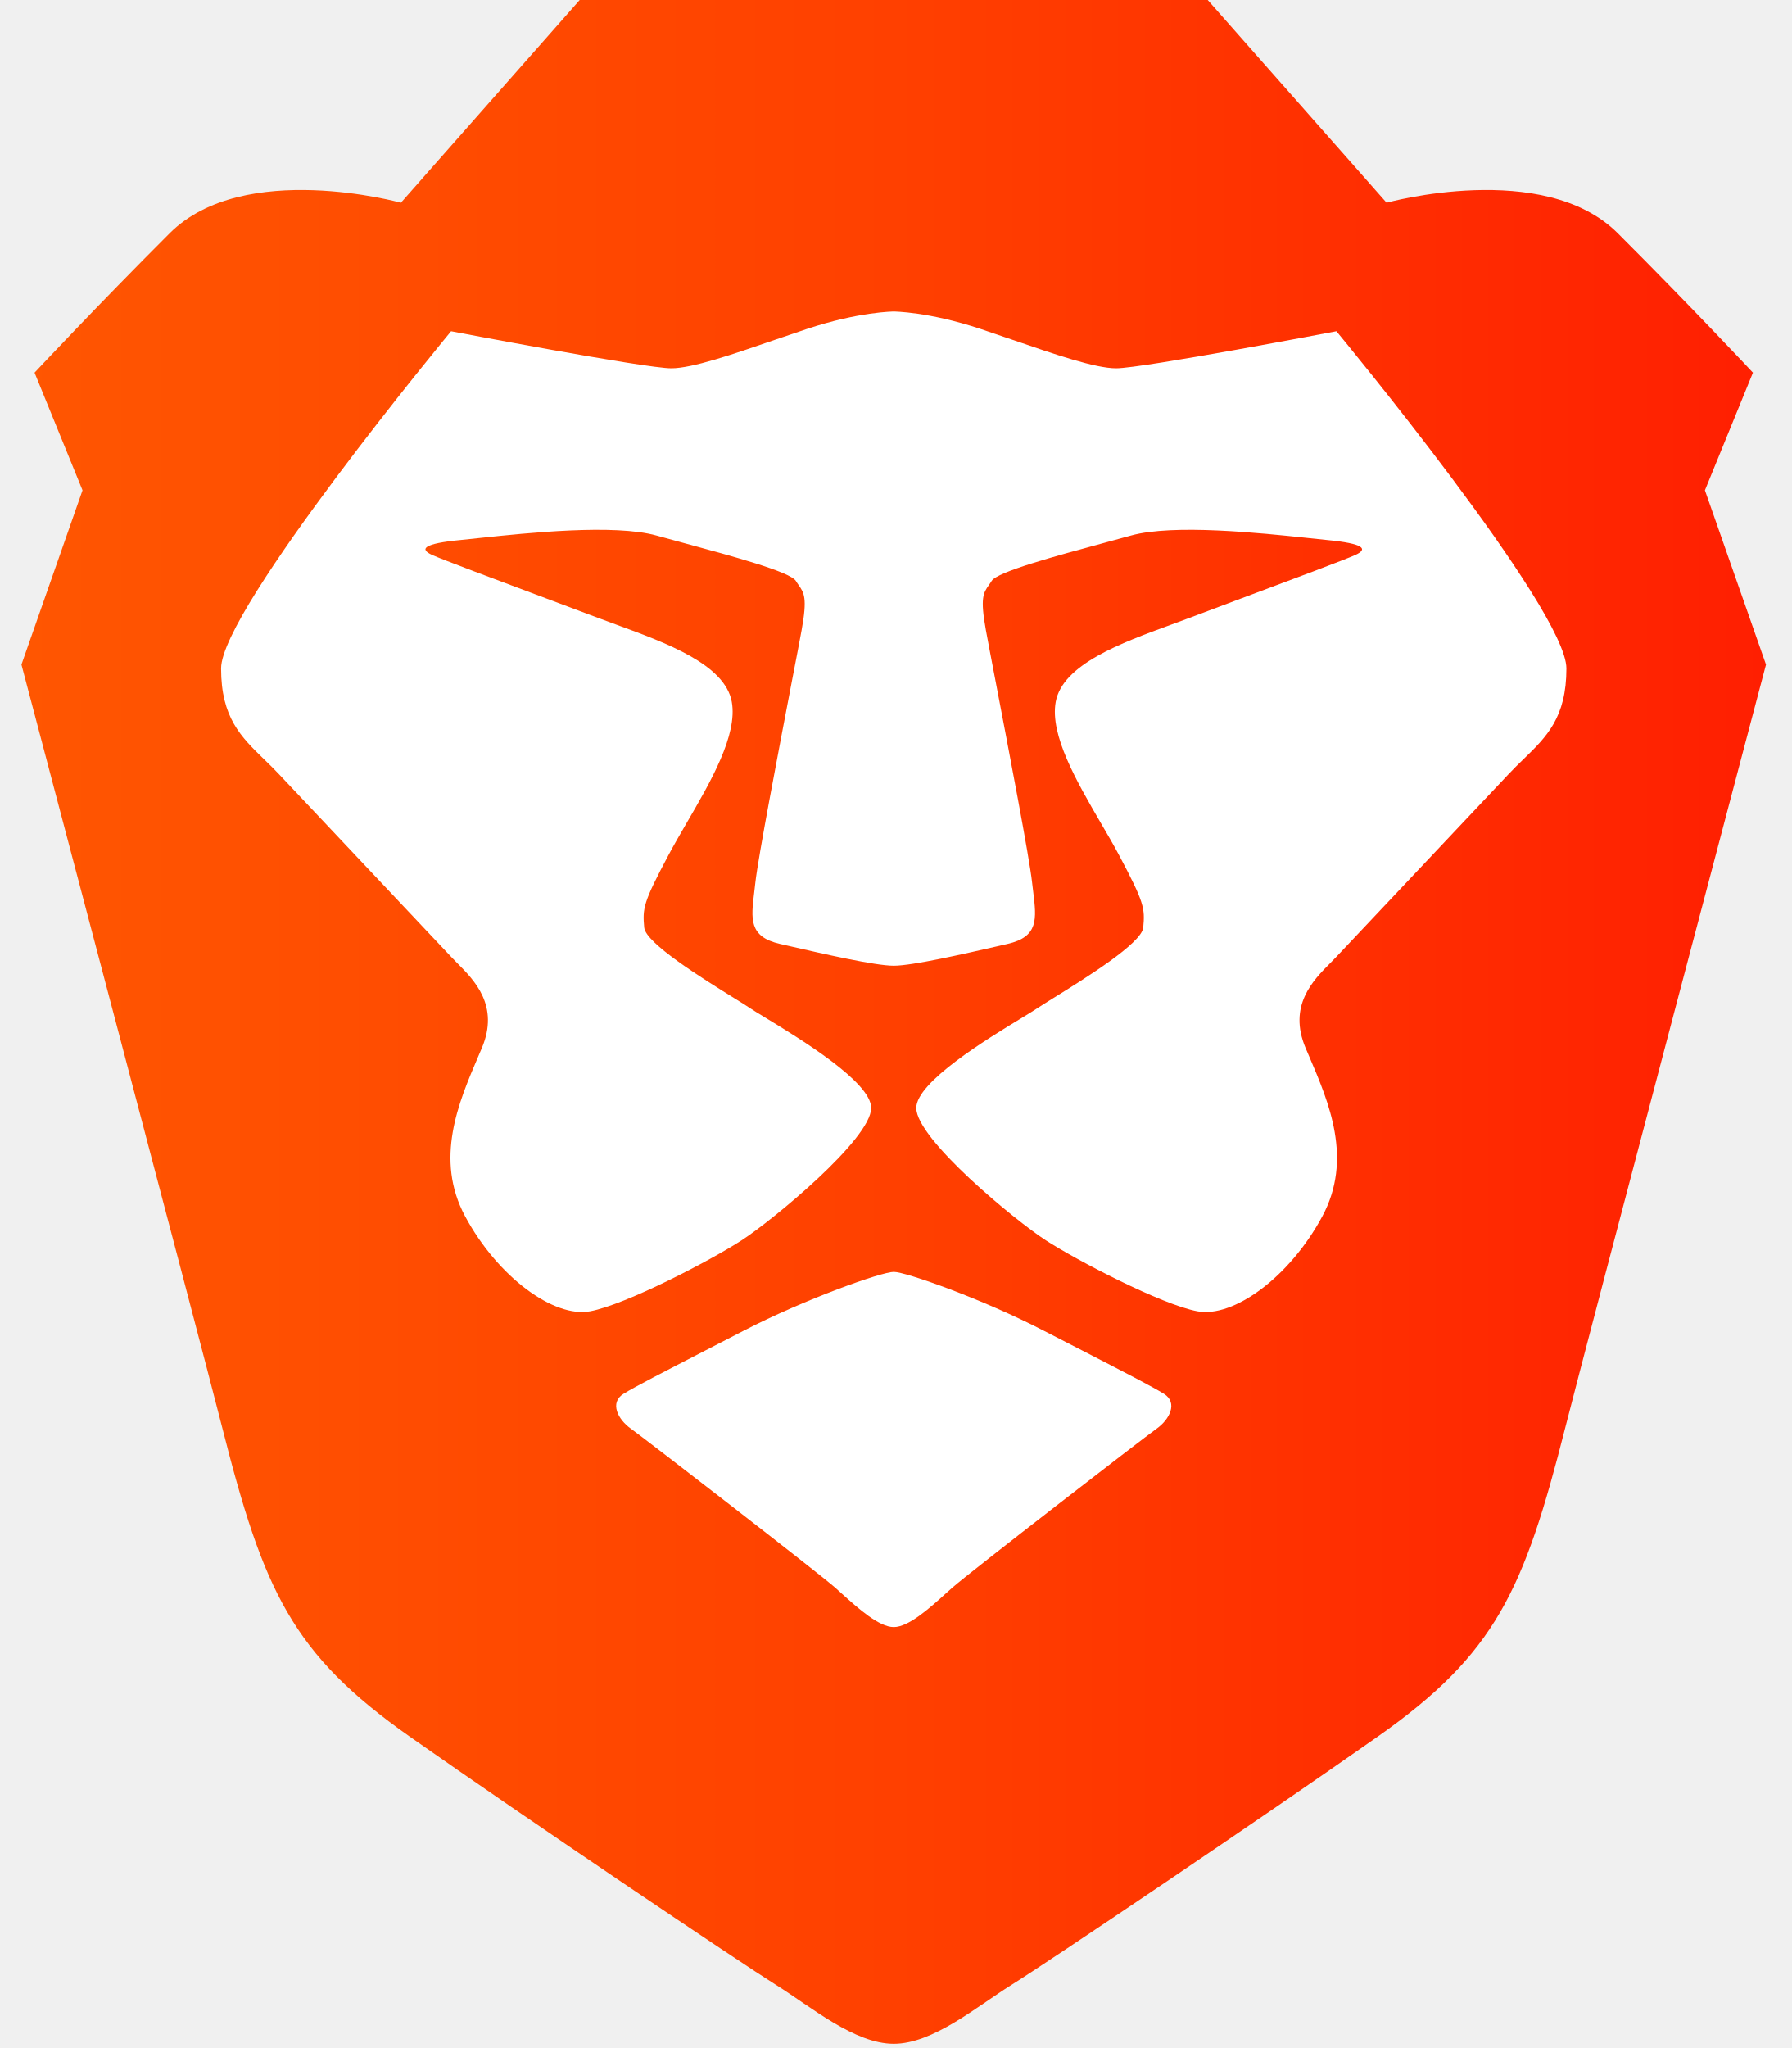
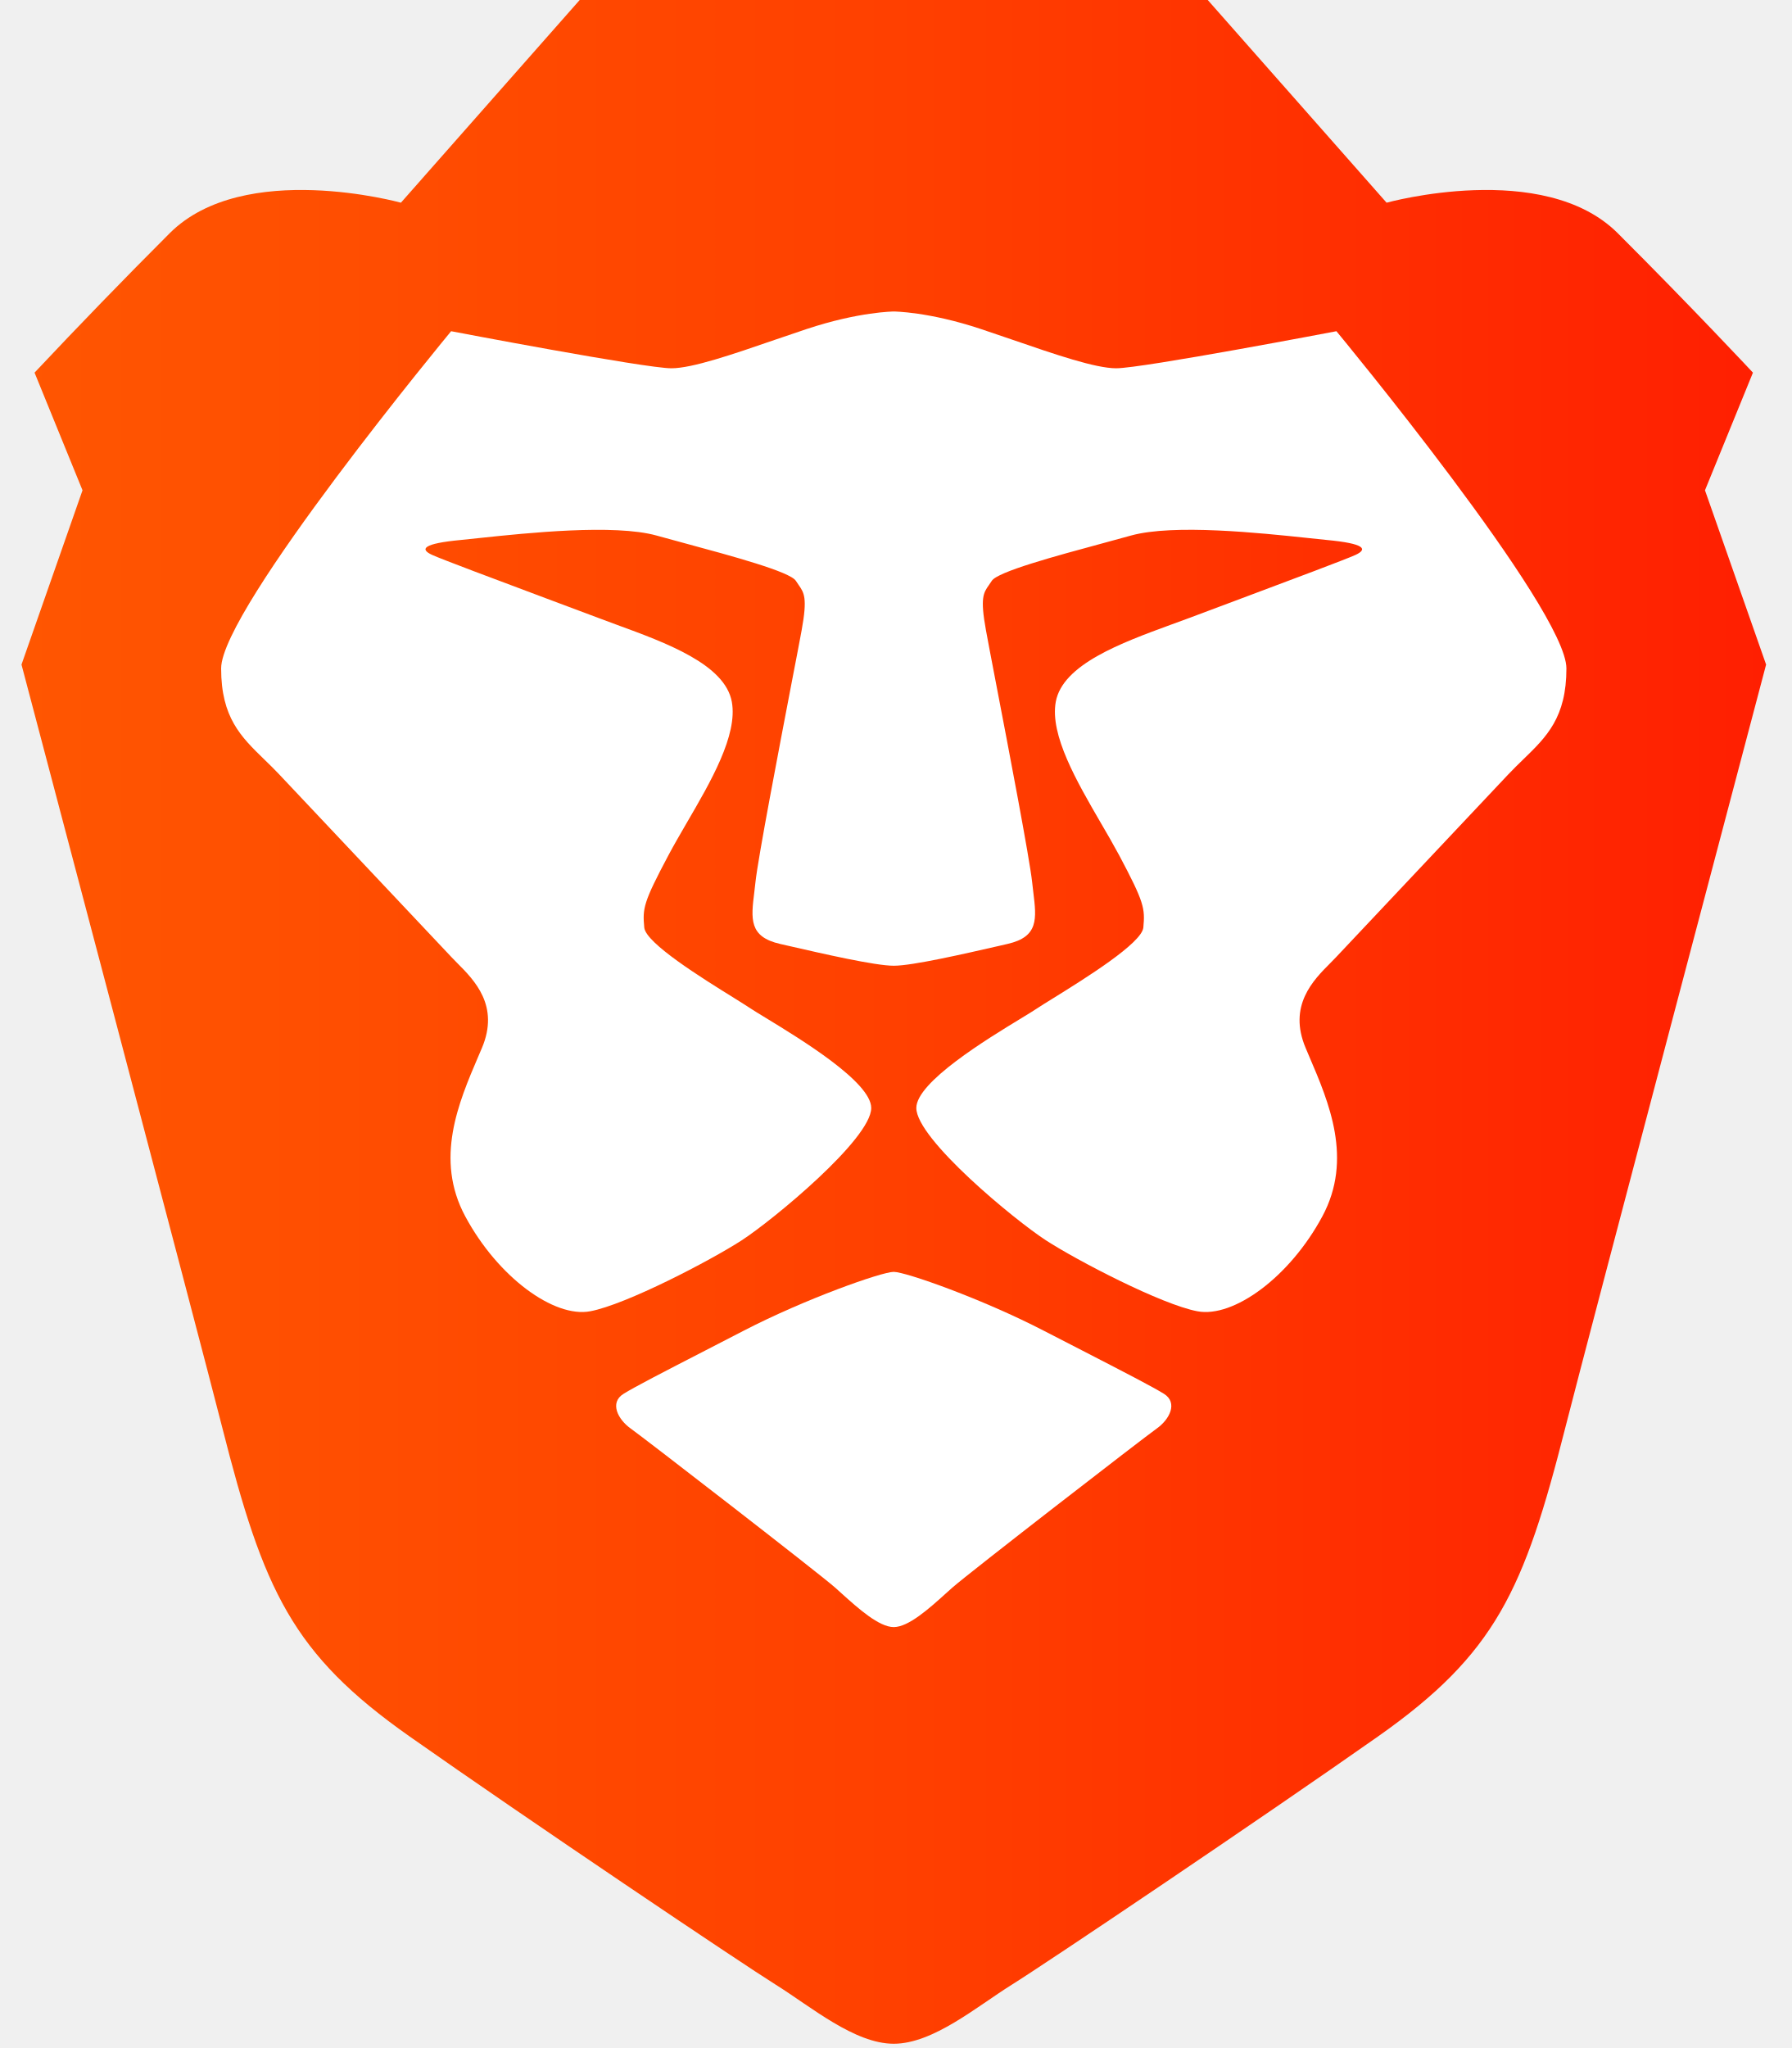
- <svg xmlns="http://www.w3.org/2000/svg" preserveAspectRatio="none" overflow="visible" style="display: block;" width="35" height="40" viewBox="0 0 35 40" fill="none">
-   <g id="Brand / Brave Icon / Release">
-     <path id="Head" fill-rule="evenodd" clip-rule="evenodd" d="M33.307 9.576L34.245 7.278C34.245 7.278 33.052 6.001 31.603 4.554C30.155 3.108 27.088 3.959 27.088 3.959L23.594 9.98621e-06H17.46H11.325L7.832 3.959C7.832 3.959 4.765 3.108 3.316 4.554C1.868 6.001 0.675 7.278 0.675 7.278L1.612 9.576L0.419 12.98C0.419 12.98 3.928 26.253 4.339 27.874C5.148 31.065 5.702 32.299 8.002 33.916C10.303 35.533 14.478 38.342 15.159 38.767C15.841 39.193 16.693 39.918 17.46 39.918C18.227 39.918 19.079 39.193 19.76 38.767C20.442 38.342 24.617 35.533 26.917 33.916C29.218 32.299 29.772 31.065 30.581 27.874C30.992 26.253 34.5 12.98 34.5 12.98L33.307 9.576Z" fill="url(#paint0_linear_0_538)" />
-     <g id="Face">
-       <path d="M21.805 7.193C22.316 7.193 26.108 6.469 26.108 6.469C26.108 6.469 30.601 11.895 30.601 13.055C30.601 14.013 30.215 14.389 29.76 14.83C29.664 14.923 29.566 15.018 29.468 15.123L26.099 18.696C26.065 18.732 26.028 18.769 25.989 18.809C25.652 19.146 25.157 19.644 25.506 20.47C25.53 20.525 25.554 20.581 25.578 20.638C25.961 21.533 26.434 22.638 25.832 23.757C25.192 24.948 24.095 25.743 23.392 25.611C22.689 25.48 21.038 24.618 20.431 24.225C19.824 23.831 17.9 22.246 17.9 21.64C17.9 21.134 19.284 20.292 19.956 19.884C20.09 19.802 20.195 19.738 20.256 19.697C20.326 19.65 20.442 19.578 20.585 19.489C21.198 19.109 22.306 18.421 22.334 18.116C22.369 17.74 22.355 17.63 21.861 16.701C21.756 16.504 21.633 16.292 21.505 16.074C21.034 15.264 20.507 14.358 20.624 13.709C20.756 12.976 21.905 12.556 22.879 12.2C23.001 12.155 23.12 12.112 23.234 12.069C23.518 11.962 23.875 11.828 24.248 11.688C25.221 11.325 26.301 10.92 26.479 10.838C26.726 10.725 26.662 10.617 25.915 10.546C25.816 10.536 25.693 10.523 25.552 10.508C24.628 10.41 22.922 10.229 22.093 10.46C21.93 10.505 21.747 10.555 21.555 10.607C20.624 10.859 19.482 11.168 19.373 11.345C19.354 11.377 19.335 11.403 19.317 11.429C19.212 11.578 19.144 11.675 19.26 12.308C19.294 12.496 19.365 12.867 19.453 13.325C19.71 14.668 20.112 16.762 20.162 17.232C20.169 17.298 20.177 17.361 20.185 17.423C20.249 17.947 20.292 18.297 19.682 18.436C19.631 18.448 19.578 18.46 19.522 18.473C18.834 18.63 17.825 18.862 17.46 18.862C17.095 18.862 16.085 18.63 15.396 18.472C15.341 18.46 15.288 18.448 15.238 18.436C14.627 18.297 14.67 17.947 14.735 17.423C14.742 17.361 14.75 17.298 14.757 17.232C14.808 16.761 15.21 14.662 15.467 13.32C15.555 12.864 15.626 12.496 15.66 12.308C15.776 11.675 15.707 11.578 15.603 11.429C15.585 11.403 15.566 11.377 15.547 11.345C15.437 11.168 14.296 10.859 13.364 10.607C13.172 10.555 12.99 10.505 12.826 10.46C11.997 10.229 10.292 10.41 9.368 10.508C9.226 10.523 9.104 10.536 9.005 10.546C8.258 10.617 8.194 10.725 8.441 10.838C8.619 10.92 9.699 11.324 10.671 11.688C11.044 11.828 11.402 11.961 11.686 12.069C11.8 12.112 11.919 12.155 12.041 12.2C13.014 12.556 14.164 12.976 14.296 13.709C14.412 14.358 13.885 15.264 13.414 16.073C13.287 16.292 13.164 16.504 13.059 16.701C12.564 17.63 12.551 17.74 12.585 18.116C12.613 18.421 13.721 19.108 14.334 19.489C14.477 19.578 14.594 19.65 14.663 19.697C14.724 19.738 14.829 19.802 14.963 19.883C15.635 20.292 17.019 21.134 17.019 21.64C17.019 22.246 15.095 23.831 14.488 24.225C13.881 24.618 12.23 25.48 11.528 25.611C10.825 25.743 9.728 24.948 9.087 23.757C8.485 22.638 8.958 21.533 9.341 20.638C9.366 20.581 9.39 20.525 9.413 20.47C9.762 19.644 9.267 19.146 8.931 18.809C8.892 18.769 8.854 18.732 8.821 18.696L5.452 15.123C5.354 15.018 5.255 14.923 5.16 14.831C4.705 14.389 4.319 14.013 4.319 13.055C4.319 11.895 8.812 6.469 8.812 6.469C8.812 6.469 12.603 7.193 13.114 7.193C13.522 7.193 14.31 6.922 15.131 6.639C15.339 6.568 15.549 6.496 15.756 6.427C16.778 6.086 17.46 6.084 17.46 6.084C17.46 6.084 18.141 6.086 19.164 6.427C19.37 6.496 19.581 6.568 19.788 6.639C20.61 6.922 21.397 7.193 21.805 7.193Z" fill="white" />
-       <path d="M21.154 26.383C21.956 26.796 22.524 27.089 22.739 27.223C23.017 27.397 22.848 27.725 22.595 27.904C22.341 28.083 18.936 30.716 18.606 31.007C18.564 31.045 18.519 31.085 18.472 31.127C18.154 31.414 17.748 31.779 17.46 31.779C17.172 31.779 16.765 31.413 16.447 31.127C16.4 31.085 16.356 31.044 16.314 31.007C15.983 30.716 12.578 28.083 12.325 27.904C12.072 27.725 11.902 27.397 12.18 27.223C12.395 27.089 12.964 26.796 13.767 26.383C14.002 26.262 14.257 26.13 14.529 25.99C15.73 25.369 17.226 24.841 17.46 24.841C17.693 24.841 19.19 25.369 20.39 25.99C20.663 26.131 20.919 26.262 21.154 26.383Z" fill="white" />
-     </g>
+ <svg xmlns="http://www.w3.org/2000/svg" width="35" height="40" fill="none" overflow="visible" preserveAspectRatio="none" style="display:block">
+   <path fill="url(#a)" fill-rule="evenodd" d="m33.308 9.576.937-2.298S33.052 6 31.603 4.554s-4.515-.595-4.515-.595L23.594 0H11.325L7.832 3.959s-3.067-.851-4.516.595A124 124 0 0 0 .675 7.278l.937 2.298L.42 12.98s3.509 13.273 3.92 14.894c.81 3.191 1.363 4.425 3.663 6.042s6.476 4.426 7.157 4.851c.682.426 1.534 1.15 2.3 1.15.768 0 1.62-.724 2.301-1.15.682-.425 4.857-3.234 7.157-4.85 2.3-1.618 2.855-2.852 3.664-6.043.411-1.621 3.92-14.894 3.92-14.894z" clip-rule="evenodd" />
+   <g fill="#fff">
+     <path d="M21.805 7.193c.511 0 4.303-.724 4.303-.724s4.493 5.426 4.493 6.586c0 .958-.386 1.334-.841 1.775q-.144.138-.293.293L26.1 18.696l-.11.113c-.337.337-.832.835-.483 1.66l.072.17c.383.894.856 1.999.254 3.118-.64 1.191-1.737 1.986-2.44 1.854s-2.354-.993-2.96-1.386c-.608-.394-2.532-1.979-2.532-2.585 0-.506 1.384-1.348 2.056-1.756.134-.082.24-.146.3-.187.07-.047.186-.119.329-.207.613-.381 1.721-1.069 1.75-1.374.034-.376.02-.486-.474-1.415a20 20 0 0 0-.356-.627c-.47-.81-.998-1.716-.881-2.365.132-.733 1.281-1.153 2.255-1.51l.355-.13 1.014-.38c.973-.364 2.053-.769 2.23-.85.248-.114.184-.223-.563-.293l-.363-.038c-.924-.098-2.63-.279-3.459-.048l-.538.147c-.931.252-2.073.56-2.182.739l-.056.083c-.105.149-.173.246-.057.879.034.188.105.56.193 1.018.258 1.342.659 3.436.71 3.906q.01.1.022.19c.064.525.107.875-.503 1.014l-.16.037c-.688.157-1.697.389-2.062.389s-1.375-.232-2.064-.39l-.158-.036c-.61-.14-.568-.489-.503-1.013l.022-.19c.05-.472.453-2.57.71-3.913.088-.456.159-.824.193-1.012.116-.633.047-.73-.057-.88q-.027-.036-.056-.083c-.11-.178-1.251-.486-2.183-.738l-.538-.147c-.829-.23-2.534-.05-3.458.048l-.363.038c-.747.07-.811.179-.564.292.178.082 1.258.486 2.23.85l1.015.38.355.132c.973.356 2.123.776 2.255 1.509.117.649-.41 1.555-.882 2.364-.127.22-.25.43-.355.628-.495.93-.508 1.04-.474 1.415.028.305 1.136.992 1.75 1.373.142.09.259.161.328.208.061.04.166.105.3.186.672.41 2.056 1.25 2.056 1.757 0 .606-1.924 2.191-2.53 2.585-.608.393-2.259 1.255-2.961 1.386-.703.132-1.8-.663-2.44-1.854-.603-1.12-.13-2.224.253-3.119l.072-.168c.35-.826-.146-1.324-.482-1.661q-.06-.06-.11-.113l-3.369-3.573a9 9 0 0 0-.292-.292c-.455-.442-.841-.818-.841-1.776 0-1.16 4.493-6.586 4.493-6.586s3.791.724 4.303.724c.407 0 1.195-.271 2.016-.554l.625-.212c1.022-.34 1.704-.343 1.704-.343s.681.002 1.704.343q.31.104.624.212c.822.283 1.61.554 2.017.554" />
+     <path d="M21.154 26.383c.802.413 1.37.706 1.585.84.278.174.109.502-.144.68-.254.18-3.659 2.813-3.989 3.104l-.134.12c-.318.287-.724.652-1.012.652s-.695-.366-1.013-.652l-.133-.12c-.33-.29-3.736-2.924-3.989-3.103s-.423-.507-.145-.68c.215-.135.784-.428 1.587-.841l.762-.393c1.2-.621 2.697-1.149 2.93-1.149s1.73.528 2.931 1.149z" />
  </g>
  <defs>
-     <linearGradient id="paint0_linear_0_538" x1="0.419" y1="40.199" x2="34.5" y2="40.199" gradientUnits="userSpaceOnUse">
+     <linearGradient id="a" x1=".419" x2="34.5" y1="40.199" y2="40.199" gradientUnits="userSpaceOnUse">
      <stop stop-color="#FF5601" />
-       <stop offset="0.5" stop-color="#FF4000" />
+       <stop offset=".5" stop-color="#FF4000" />
      <stop offset="1" stop-color="#FF1F01" />
    </linearGradient>
  </defs>
</svg>
